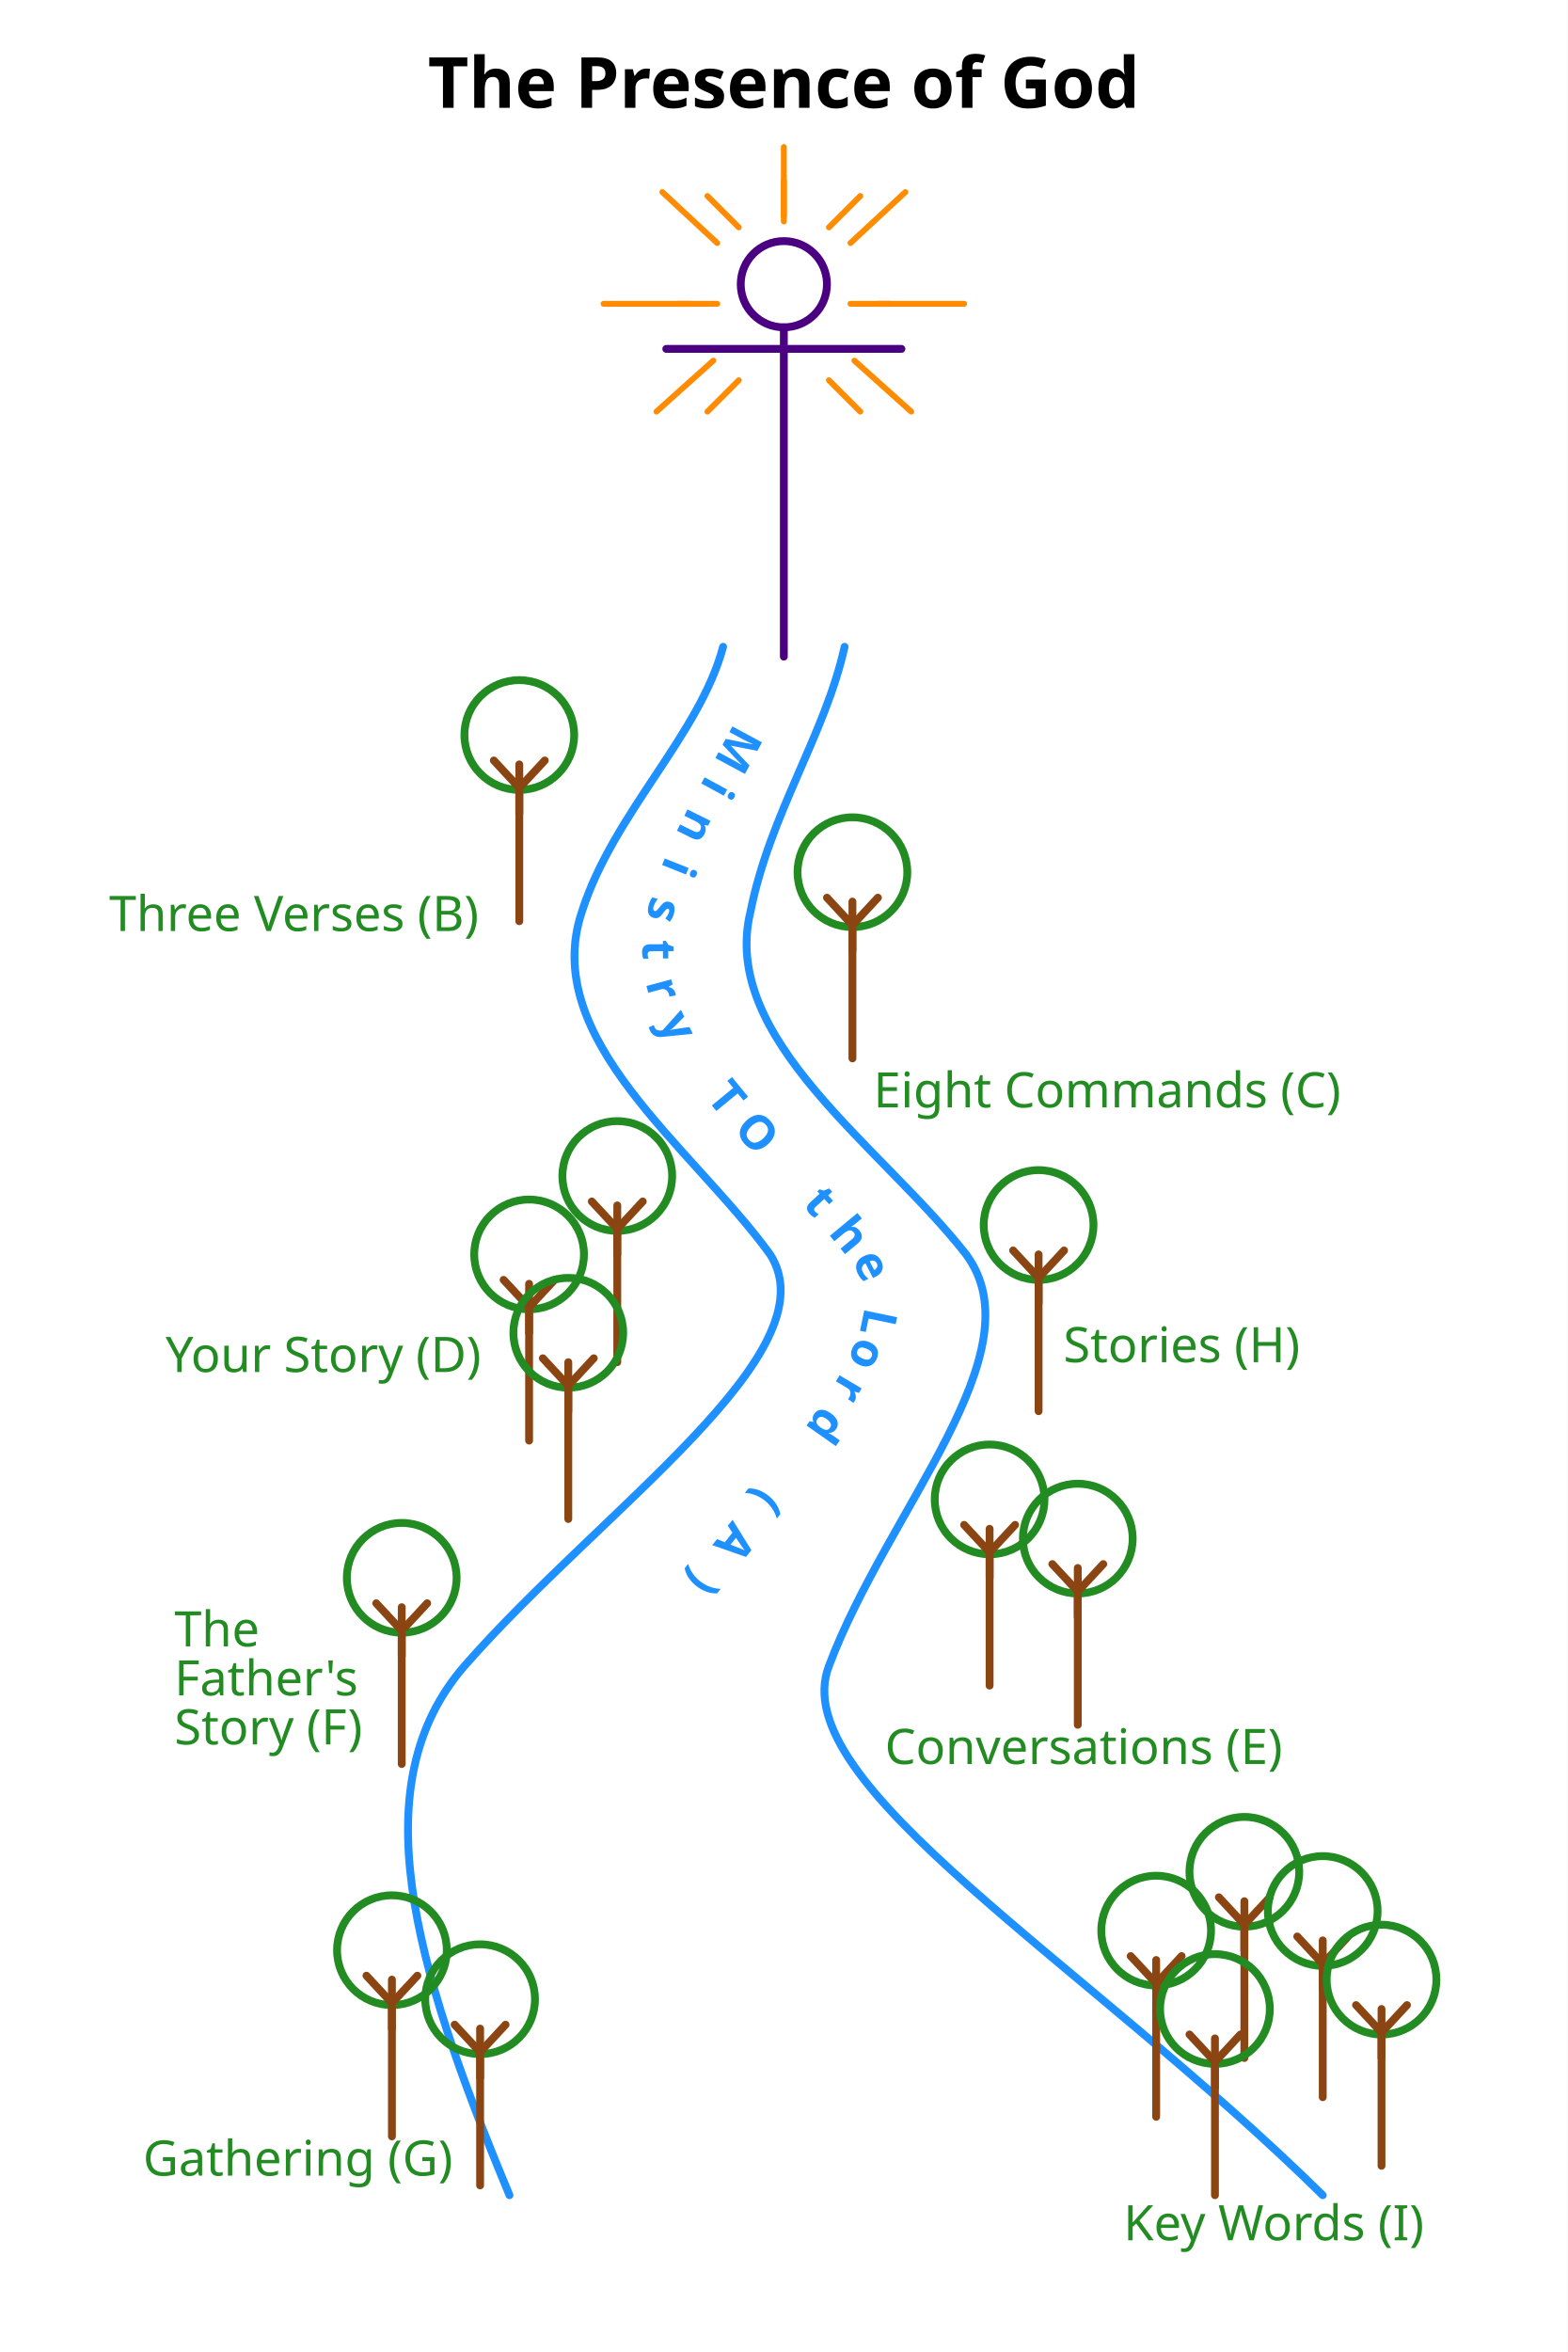
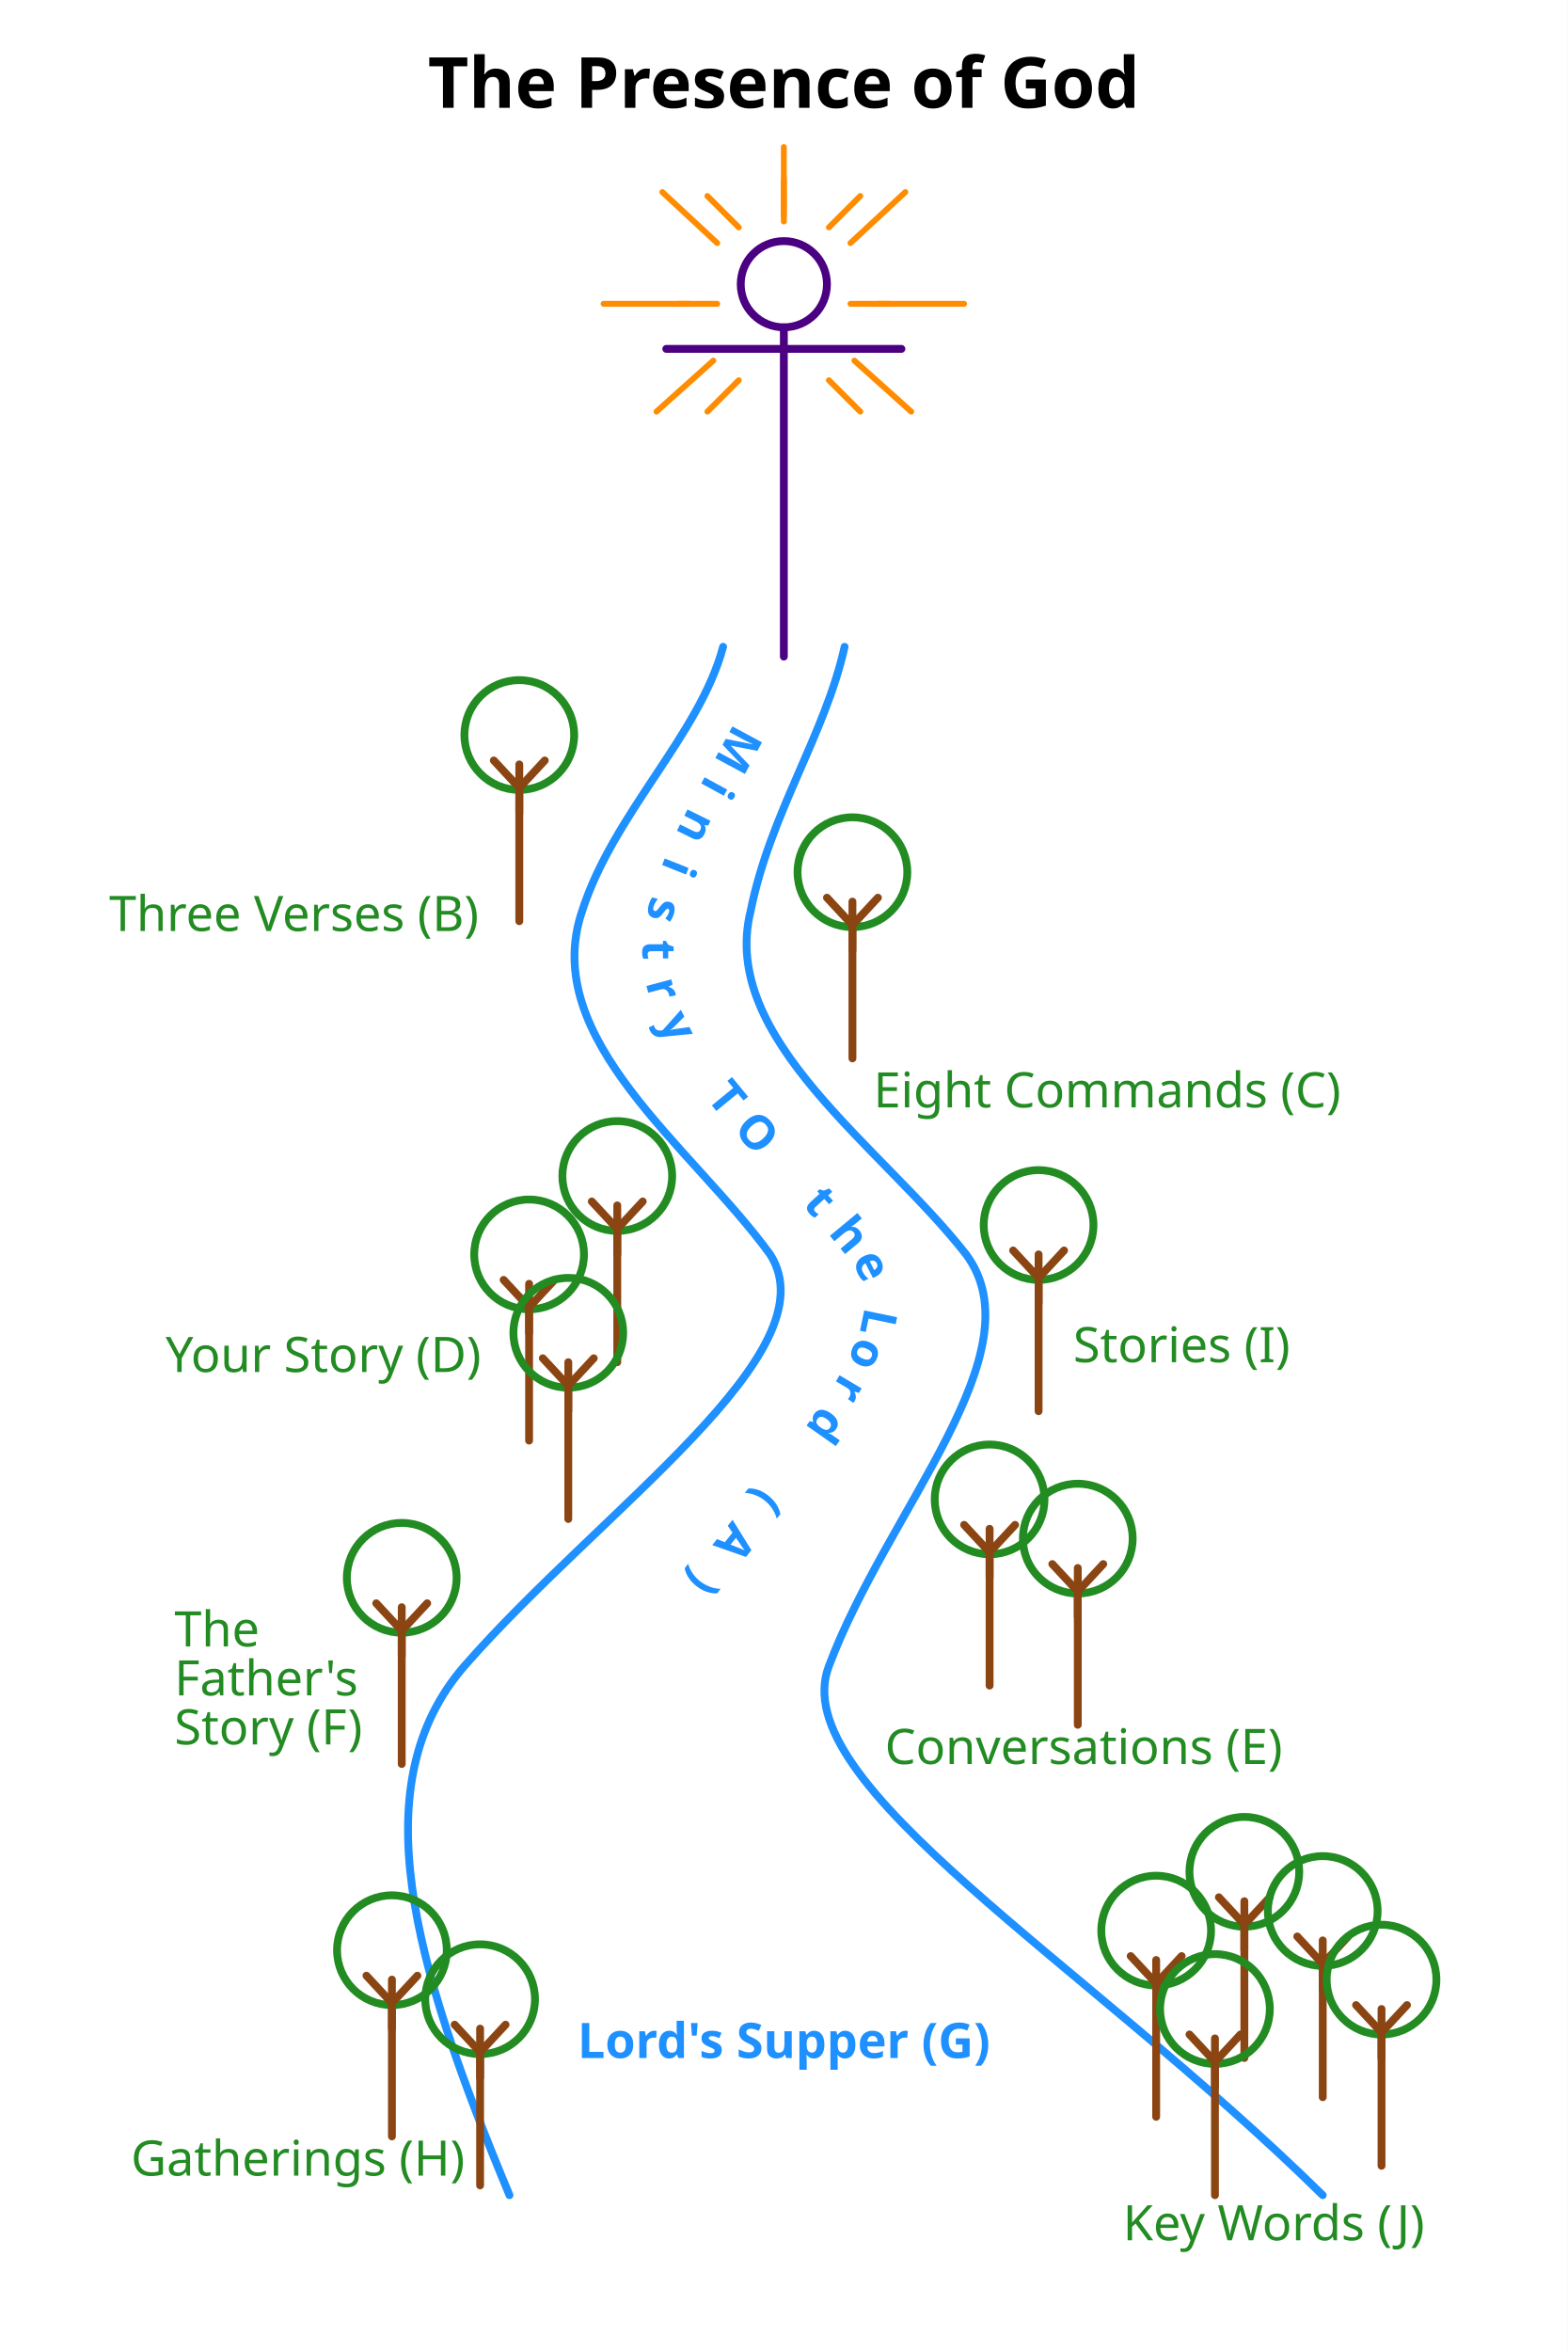
<svg xmlns="http://www.w3.org/2000/svg" viewBox="0 0 800 1200" width="800" height="1200">
  <rect width="800" height="1200" fill="white" />
  <defs>
    <style>
      .line {
        fill: none;
        stroke: #000;
        stroke-width: 4;
        stroke-linecap: round;
        stroke-linejoin: round;
      }
      .thin {
        fill: none;
        stroke: #FF8C00;
        stroke-width: 3;
        stroke-linecap: round;
        stroke-linejoin: round;
      }
      .dash {
        fill: none;
        stroke: #000;
        stroke-width: 4;
        stroke-linecap: round;
        stroke-linejoin: round;
        stroke-dasharray: 14 12;
      }
      .tree {
        fill: none;
        stroke: #228B22;
        stroke-width: 4;
        stroke-linecap: round;
        stroke-linejoin: round;
      }
      .tree line {
        stroke: #8B4513;
      }
    </style>
    <marker id="arrow" markerWidth="10" markerHeight="10" refX="8" refY="5" orient="auto" markerUnits="strokeWidth">
      <path d="M0,0 L10,5 L0,10" fill="none" stroke="#000" stroke-width="2" stroke-linecap="round" stroke-linejoin="round" />
    </marker>
  </defs>
  <text x="400" y="55" text-anchor="middle" font-family="sans-serif" font-size="36" fill="#000" font-weight="bold">The Presence of God</text>
  <g class="thin">
    <line x1="400" y1="113" x2="400" y2="75" />
    <line x1="434" y1="124" x2="462" y2="98" />
    <line x1="448" y1="155" x2="492" y2="155" />
    <line x1="436" y1="184" x2="465" y2="210" />
    <line x1="366" y1="124" x2="338" y2="98" />
    <line x1="352" y1="155" x2="308" y2="155" />
    <line x1="364" y1="184" x2="335" y2="210" />
    <line x1="400" y1="110" x2="400" y2="92" />
    <line x1="423" y1="116" x2="439" y2="100" />
    <line x1="434" y1="155" x2="454" y2="155" />
    <line x1="423" y1="194" x2="439" y2="210" />
    <line x1="377" y1="116" x2="361" y2="100" />
    <line x1="366" y1="155" x2="346" y2="155" />
    <line x1="377" y1="194" x2="361" y2="210" />
  </g>
  <circle cx="400" cy="145" r="22" fill="none" stroke="#4B0082" stroke-width="4" stroke-linecap="round" stroke-linejoin="round" />
  <g fill="none" stroke="#4B0082" stroke-width="4" stroke-linecap="round" stroke-linejoin="round">
    <line x1="400" y1="167" x2="400" y2="335" />
    <line x1="340" y1="178" x2="460" y2="178" />
  </g>
  <g class="tree">
    <line x1="265" y1="400" x2="265" y2="470" />
    <circle cx="265" cy="375" r="28" />
    <line x1="265" y1="390" x2="265" y2="415" />
    <line x1="265" y1="402" x2="252" y2="388" />
    <line x1="265" y1="402" x2="278" y2="388" />
  </g>
  <text x="150" y="475" text-anchor="middle" font-family="sans-serif" font-size="25" fill="#228B22">Three Verses (B)</text>
  <path d="     M 369 330     C 357 375, 313 415, 297 465     C 275 530, 353 585, 393 640     C 425 690, 307 770, 237 850     C 185 910, 210 1000, 260 1120" fill="none" stroke="#1E90FF" stroke-width="4" stroke-linecap="round" stroke-linejoin="round" />
  <path d="     M 431 330     C 421 375, 393 415, 383 465     C 367 530, 450 585, 493 640     C 530 690, 453 770, 423 850     C 400 910, 553 1000, 675 1120" fill="none" stroke="#1E90FF" stroke-width="4" stroke-linecap="round" stroke-linejoin="round" />
  <g class="tree">
    <line x1="435" y1="470" x2="435" y2="540" />
    <circle cx="435" cy="445" r="28" />
    <line x1="435" y1="460" x2="435" y2="485" />
    <line x1="435" y1="472" x2="422" y2="458" />
    <line x1="435" y1="472" x2="448" y2="458" />
  </g>
  <text x="565" y="565" text-anchor="middle" font-family="sans-serif" font-size="25" fill="#228B22">Eight Commands (C)</text>
  <g id="riverText">
    <text x="0" y="0" font-family="sans-serif" font-size="24" fill="#1E90FF" font-weight="bold" text-anchor="middle" dominant-baseline="central" transform="translate(377.6,383.1) rotate(118.3)">M</text>
    <text x="0" y="0" font-family="sans-serif" font-size="24" fill="#1E90FF" font-weight="bold" text-anchor="middle" dominant-baseline="central" transform="translate(366.9,402.6) rotate(118.6)">i</text>
    <text x="0" y="0" font-family="sans-serif" font-size="24" fill="#1E90FF" font-weight="bold" text-anchor="middle" dominant-baseline="central" transform="translate(356.5,422.5) rotate(116.3)">n</text>
    <text x="0" y="0" font-family="sans-serif" font-size="24" fill="#1E90FF" font-weight="bold" text-anchor="middle" dominant-baseline="central" transform="translate(347.2,443.1) rotate(111.7)">i</text>
    <text x="0" y="0" font-family="sans-serif" font-size="24" fill="#1E90FF" font-weight="bold" text-anchor="middle" dominant-baseline="central" transform="translate(340.1,464.8) rotate(104.7)">s</text>
    <text x="0" y="0" font-family="sans-serif" font-size="24" fill="#1E90FF" font-weight="bold" text-anchor="middle" dominant-baseline="central" transform="translate(337.2,484.7) rotate(89.9)">t</text>
    <text x="0" y="0" font-family="sans-serif" font-size="24" fill="#1E90FF" font-weight="bold" text-anchor="middle" dominant-baseline="central" transform="translate(339.8,504.1) rotate(75.0)">r</text>
    <text x="0" y="0" font-family="sans-serif" font-size="24" fill="#1E90FF" font-weight="bold" text-anchor="middle" dominant-baseline="central" transform="translate(347.1,523.0) rotate(63.6)">y</text>
    <text x="0" y="0" font-family="sans-serif" font-size="24" fill="#1E90FF" font-weight="bold" text-anchor="middle" dominant-baseline="central" transform="translate(371.6,559.5) rotate(50.6)">T</text>
    <text x="0" y="0" font-family="sans-serif" font-size="24" fill="#1E90FF" font-weight="bold" text-anchor="middle" dominant-baseline="central" transform="translate(387.0,577.2) rotate(47.7)">O</text>
    <text x="0" y="0" font-family="sans-serif" font-size="24" fill="#1E90FF" font-weight="bold" text-anchor="middle" dominant-baseline="central" transform="translate(419.4,612.0) rotate(47.6)">t</text>
    <text x="0" y="0" font-family="sans-serif" font-size="24" fill="#1E90FF" font-weight="bold" text-anchor="middle" dominant-baseline="central" transform="translate(434.5,629.2) rotate(50.3)">h</text>
    <text x="0" y="0" font-family="sans-serif" font-size="24" fill="#1E90FF" font-weight="bold" text-anchor="middle" dominant-baseline="central" transform="translate(446.0,645.0) rotate(63.0)">e</text>
    <text x="0" y="0" font-family="sans-serif" font-size="24" fill="#1E90FF" font-weight="bold" text-anchor="middle" dominant-baseline="central" transform="translate(449.2,675.0) rotate(101.7)">L</text>
    <text x="0" y="0" font-family="sans-serif" font-size="24" fill="#1E90FF" font-weight="bold" text-anchor="middle" dominant-baseline="central" transform="translate(443.7,691.7) rotate(113.3)">o</text>
    <text x="0" y="0" font-family="sans-serif" font-size="24" fill="#1E90FF" font-weight="bold" text-anchor="middle" dominant-baseline="central" transform="translate(434.6,709.5) rotate(120.6)">r</text>
    <text x="0" y="0" font-family="sans-serif" font-size="24" fill="#1E90FF" font-weight="bold" text-anchor="middle" dominant-baseline="central" transform="translate(422.5,728.0) rotate(125.1)">d</text>
    <text x="0" y="0" font-family="sans-serif" font-size="24" fill="#1E90FF" font-weight="bold" text-anchor="middle" dominant-baseline="central" transform="translate(392.4,767.3) rotate(128.8)">(</text>
    <text x="0" y="0" font-family="sans-serif" font-size="24" fill="#1E90FF" font-weight="bold" text-anchor="middle" dominant-baseline="central" transform="translate(375.9,787.7) rotate(128.8)">A</text>
    <text x="0" y="0" font-family="sans-serif" font-size="24" fill="#1E90FF" font-weight="bold" text-anchor="middle" dominant-baseline="central" transform="translate(359.5,808.5) rotate(127.7)">)</text>
  </g>
  <text x="165" y="700" text-anchor="middle" font-family="sans-serif" font-size="25" fill="#228B22">Your Story (D)</text>
  <g class="tree">
    <line x1="270" y1="665" x2="270" y2="735" />
    <circle cx="270" cy="640" r="28" />
    <line x1="270" y1="655" x2="270" y2="680" />
    <line x1="270" y1="667" x2="257" y2="653" />
    <line x1="270" y1="667" x2="283" y2="653" />
    <line x1="315" y1="625" x2="315" y2="695" />
    <circle cx="315" cy="600" r="28" />
    <line x1="315" y1="615" x2="315" y2="640" />
    <line x1="315" y1="627" x2="302" y2="613" />
    <line x1="315" y1="627" x2="328" y2="613" />
    <line x1="290" y1="705" x2="290" y2="775" />
    <circle cx="290" cy="680" r="28" />
    <line x1="290" y1="695" x2="290" y2="720" />
    <line x1="290" y1="707" x2="277" y2="693" />
    <line x1="290" y1="707" x2="303" y2="693" />
  </g>
  <g class="tree">
    <line x1="205" y1="830" x2="205" y2="900" />
    <circle cx="205" cy="805" r="28" />
    <line x1="205" y1="820" x2="205" y2="845" />
    <line x1="205" y1="832" x2="192" y2="818" />
    <line x1="205" y1="832" x2="218" y2="818" />
  </g>
  <text x="89" y="840" text-anchor="start" font-family="sans-serif" font-size="25" fill="#228B22">The</text>
  <text x="89" y="865" text-anchor="start" font-family="sans-serif" font-size="25" fill="#228B22">Father's</text>
  <text x="89" y="890" text-anchor="start" font-family="sans-serif" font-size="25" fill="#228B22">Story (F)</text>
  <g class="tree">
    <line x1="200" y1="1020" x2="200" y2="1090" />
    <circle cx="200" cy="995" r="28" />
    <line x1="200" y1="1010" x2="200" y2="1035" />
    <line x1="200" y1="1022" x2="187" y2="1008" />
    <line x1="200" y1="1022" x2="213" y2="1008" />
    <line x1="245" y1="1045" x2="245" y2="1115" />
    <circle cx="245" cy="1020" r="28" />
    <line x1="245" y1="1035" x2="245" y2="1060" />
    <line x1="245" y1="1047" x2="232" y2="1033" />
    <line x1="245" y1="1047" x2="258" y2="1033" />
  </g>
-   <text x="152" y="1110" text-anchor="middle" font-family="sans-serif" font-size="25" fill="#228B22">Gathering (G)</text>
+   <text x="152" y="1110" text-anchor="middle" font-family="sans-serif" font-size="25" fill="#228B22">Gatherings (H)</text>
  <g class="tree">
    <line x1="530" y1="650" x2="530" y2="720" />
    <circle cx="530" cy="625" r="28" />
    <line x1="530" y1="640" x2="530" y2="665" />
    <line x1="530" y1="652" x2="517" y2="638" />
    <line x1="530" y1="652" x2="543" y2="638" />
  </g>
-   <text x="603" y="695" text-anchor="middle" font-family="sans-serif" font-size="25" fill="#228B22">Stories (H)</text>
+   <text x="603" y="695" text-anchor="middle" font-family="sans-serif" font-size="25" fill="#228B22">Stories (I)</text>
  <g class="tree">
    <line x1="505" y1="790" x2="505" y2="860" />
    <circle cx="505" cy="765" r="28" />
    <line x1="505" y1="780" x2="505" y2="805" />
    <line x1="505" y1="792" x2="492" y2="778" />
    <line x1="505" y1="792" x2="518" y2="778" />
    <line x1="550" y1="810" x2="550" y2="880" />
    <circle cx="550" cy="785" r="28" />
    <line x1="550" y1="800" x2="550" y2="825" />
    <line x1="550" y1="812" x2="537" y2="798" />
    <line x1="550" y1="812" x2="563" y2="798" />
  </g>
  <text x="553" y="900" text-anchor="middle" font-family="sans-serif" font-size="25" fill="#228B22">Conversations (E)</text>
  <g class="tree">
    <line x1="590" y1="1010" x2="590" y2="1080" />
    <circle cx="590" cy="985" r="28" />
    <line x1="590" y1="1000" x2="590" y2="1025" />
    <line x1="590" y1="1012" x2="577" y2="998" />
    <line x1="590" y1="1012" x2="603" y2="998" />
    <line x1="635" y1="980" x2="635" y2="1050" />
    <circle cx="635" cy="955" r="28" />
    <line x1="635" y1="970" x2="635" y2="995" />
    <line x1="635" y1="982" x2="622" y2="968" />
    <line x1="635" y1="982" x2="648" y2="968" />
    <line x1="675" y1="1000" x2="675" y2="1070" />
    <circle cx="675" cy="975" r="28" />
    <line x1="675" y1="990" x2="675" y2="1015" />
    <line x1="675" y1="1002" x2="662" y2="988" />
    <line x1="675" y1="1002" x2="688" y2="988" />
    <line x1="620" y1="1050" x2="620" y2="1120" />
    <circle cx="620" cy="1025" r="28" />
    <line x1="620" y1="1040" x2="620" y2="1065" />
    <line x1="620" y1="1052" x2="607" y2="1038" />
    <line x1="620" y1="1052" x2="633" y2="1038" />
    <line x1="705" y1="1035" x2="705" y2="1105" />
    <circle cx="705" cy="1010" r="28" />
    <line x1="705" y1="1025" x2="705" y2="1050" />
    <line x1="705" y1="1037" x2="692" y2="1023" />
    <line x1="705" y1="1037" x2="718" y2="1023" />
  </g>
-   <text x="650" y="1143" text-anchor="middle" font-family="sans-serif" font-size="25" fill="#228B22">Key Words (I)</text>
+   <text x="650" y="1143" text-anchor="middle" font-family="sans-serif" font-size="25" fill="#228B22">Key Words (J)</text>
+   <text x="400" y="1050" text-anchor="middle" font-family="sans-serif" font-size="25" fill="#1E90FF" font-weight="bold">Lord's Supper (G)</text>
</svg>
